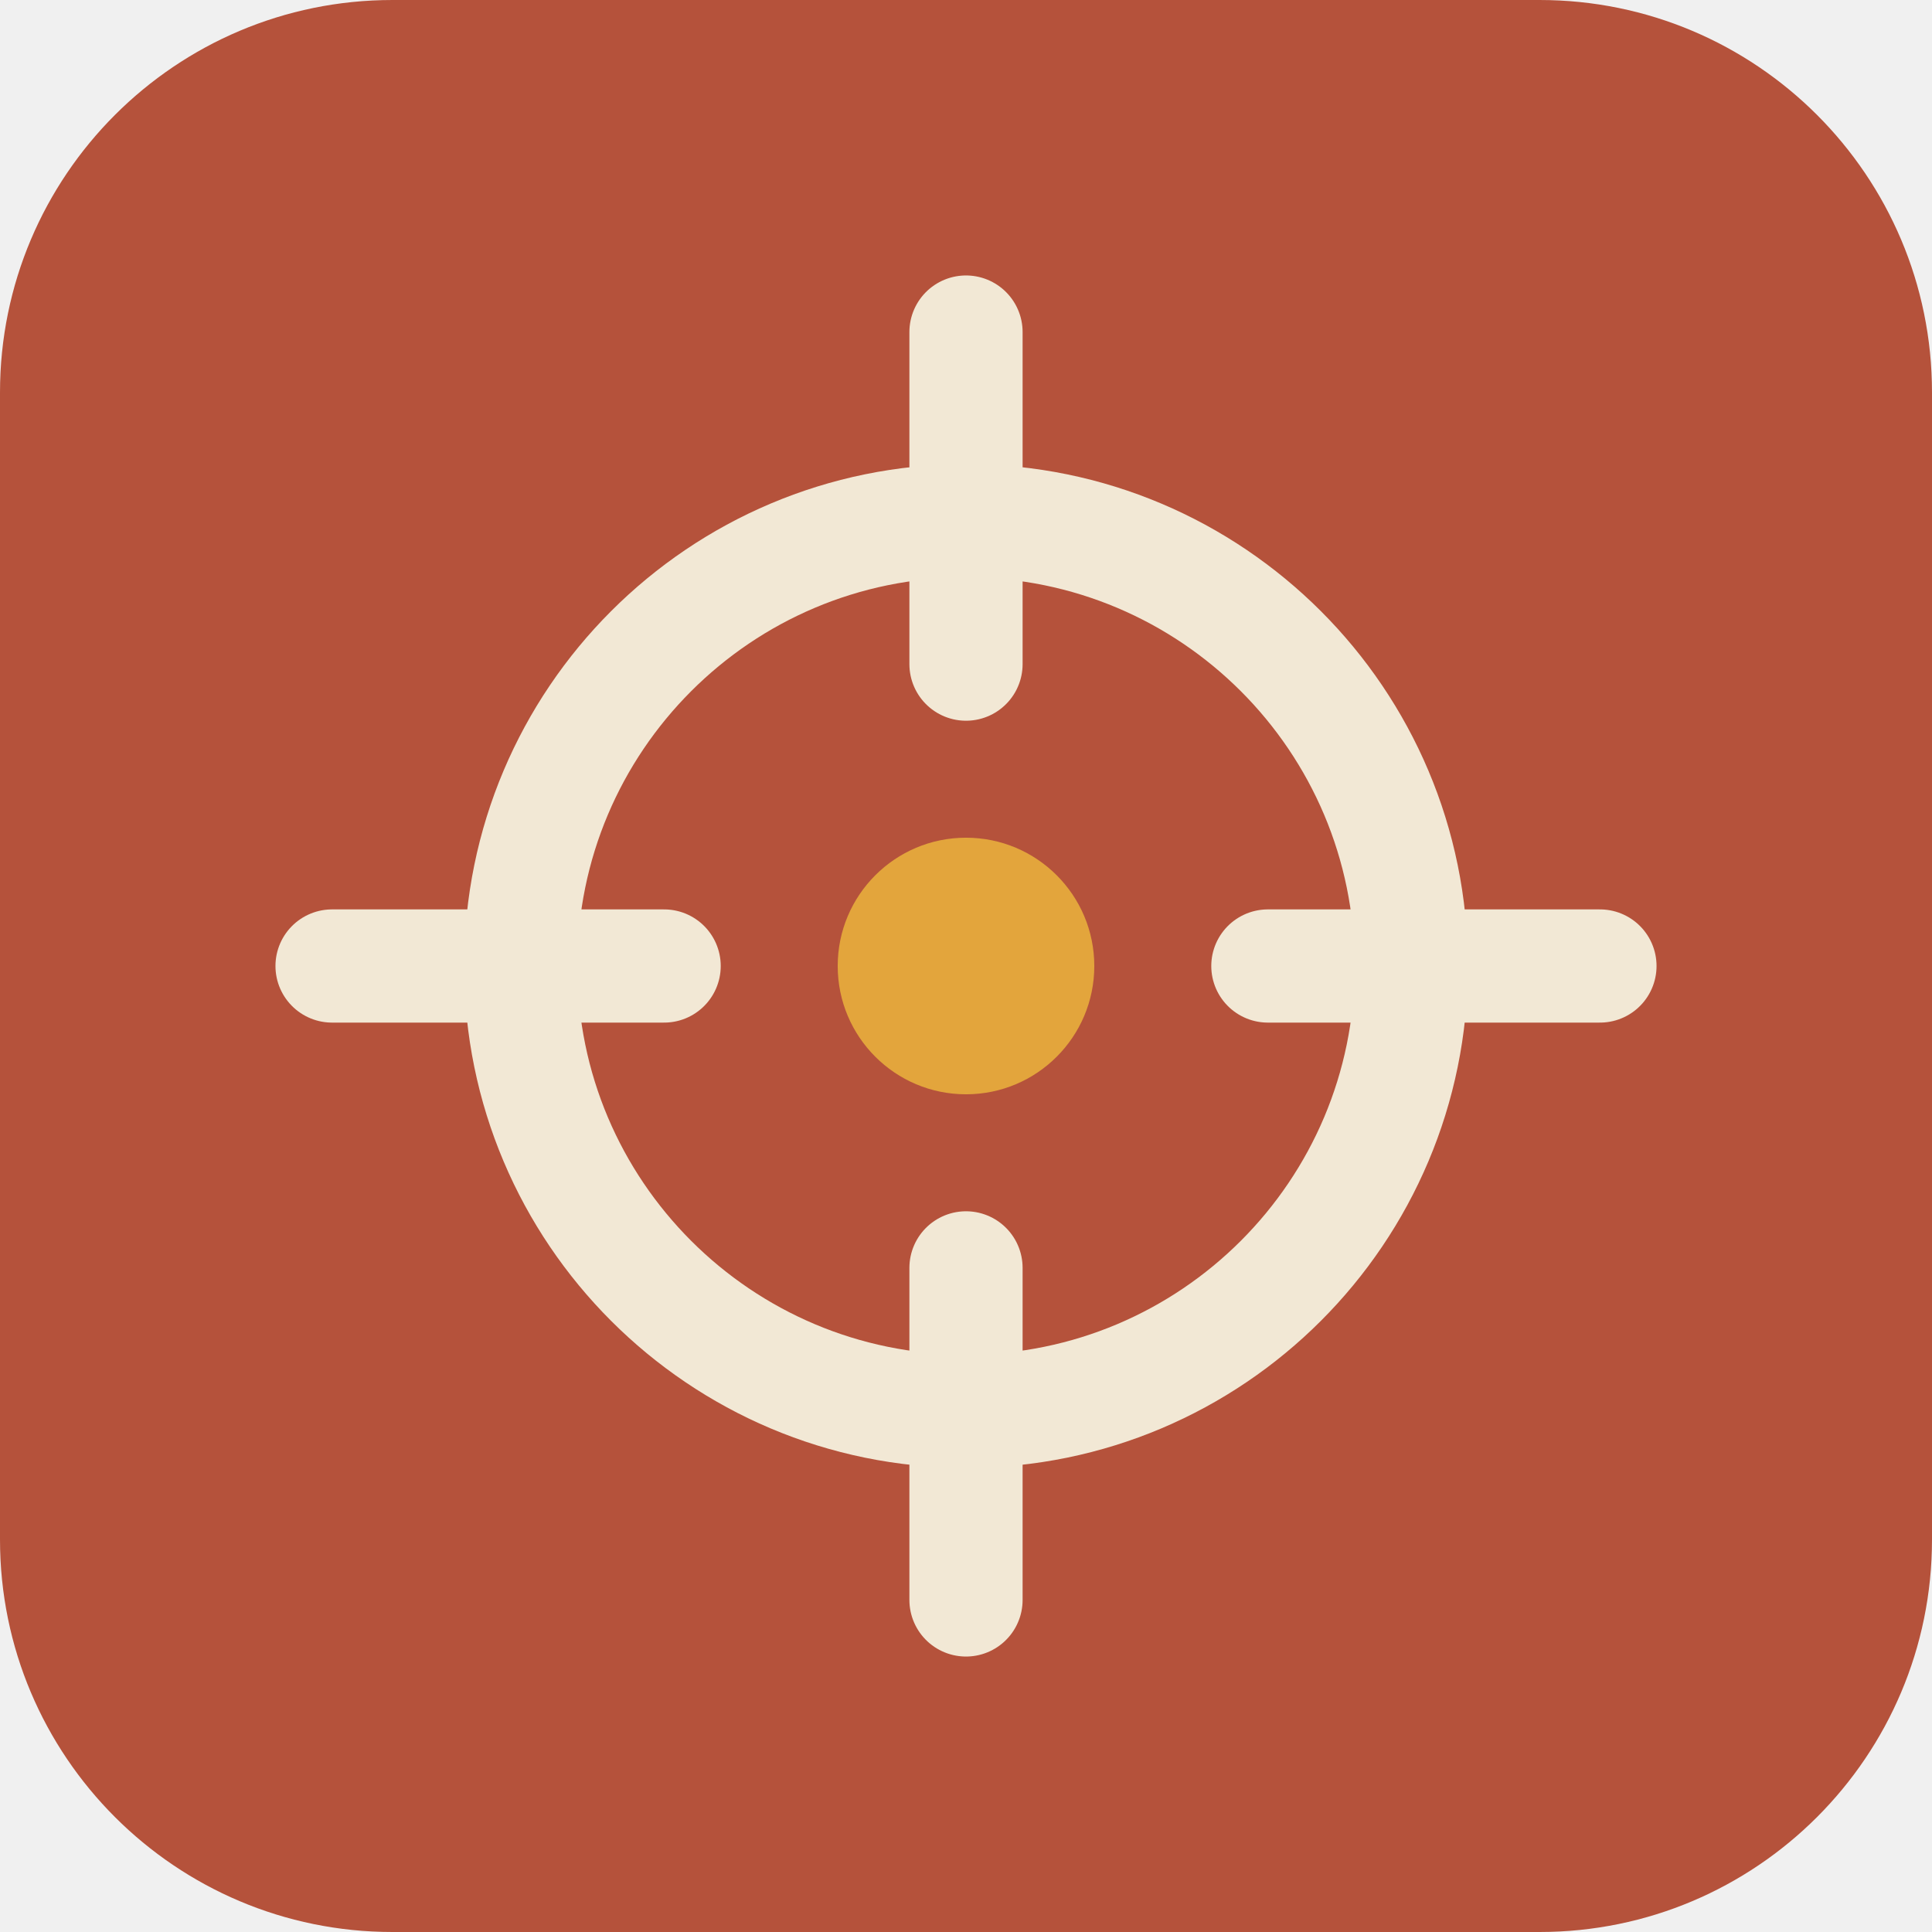
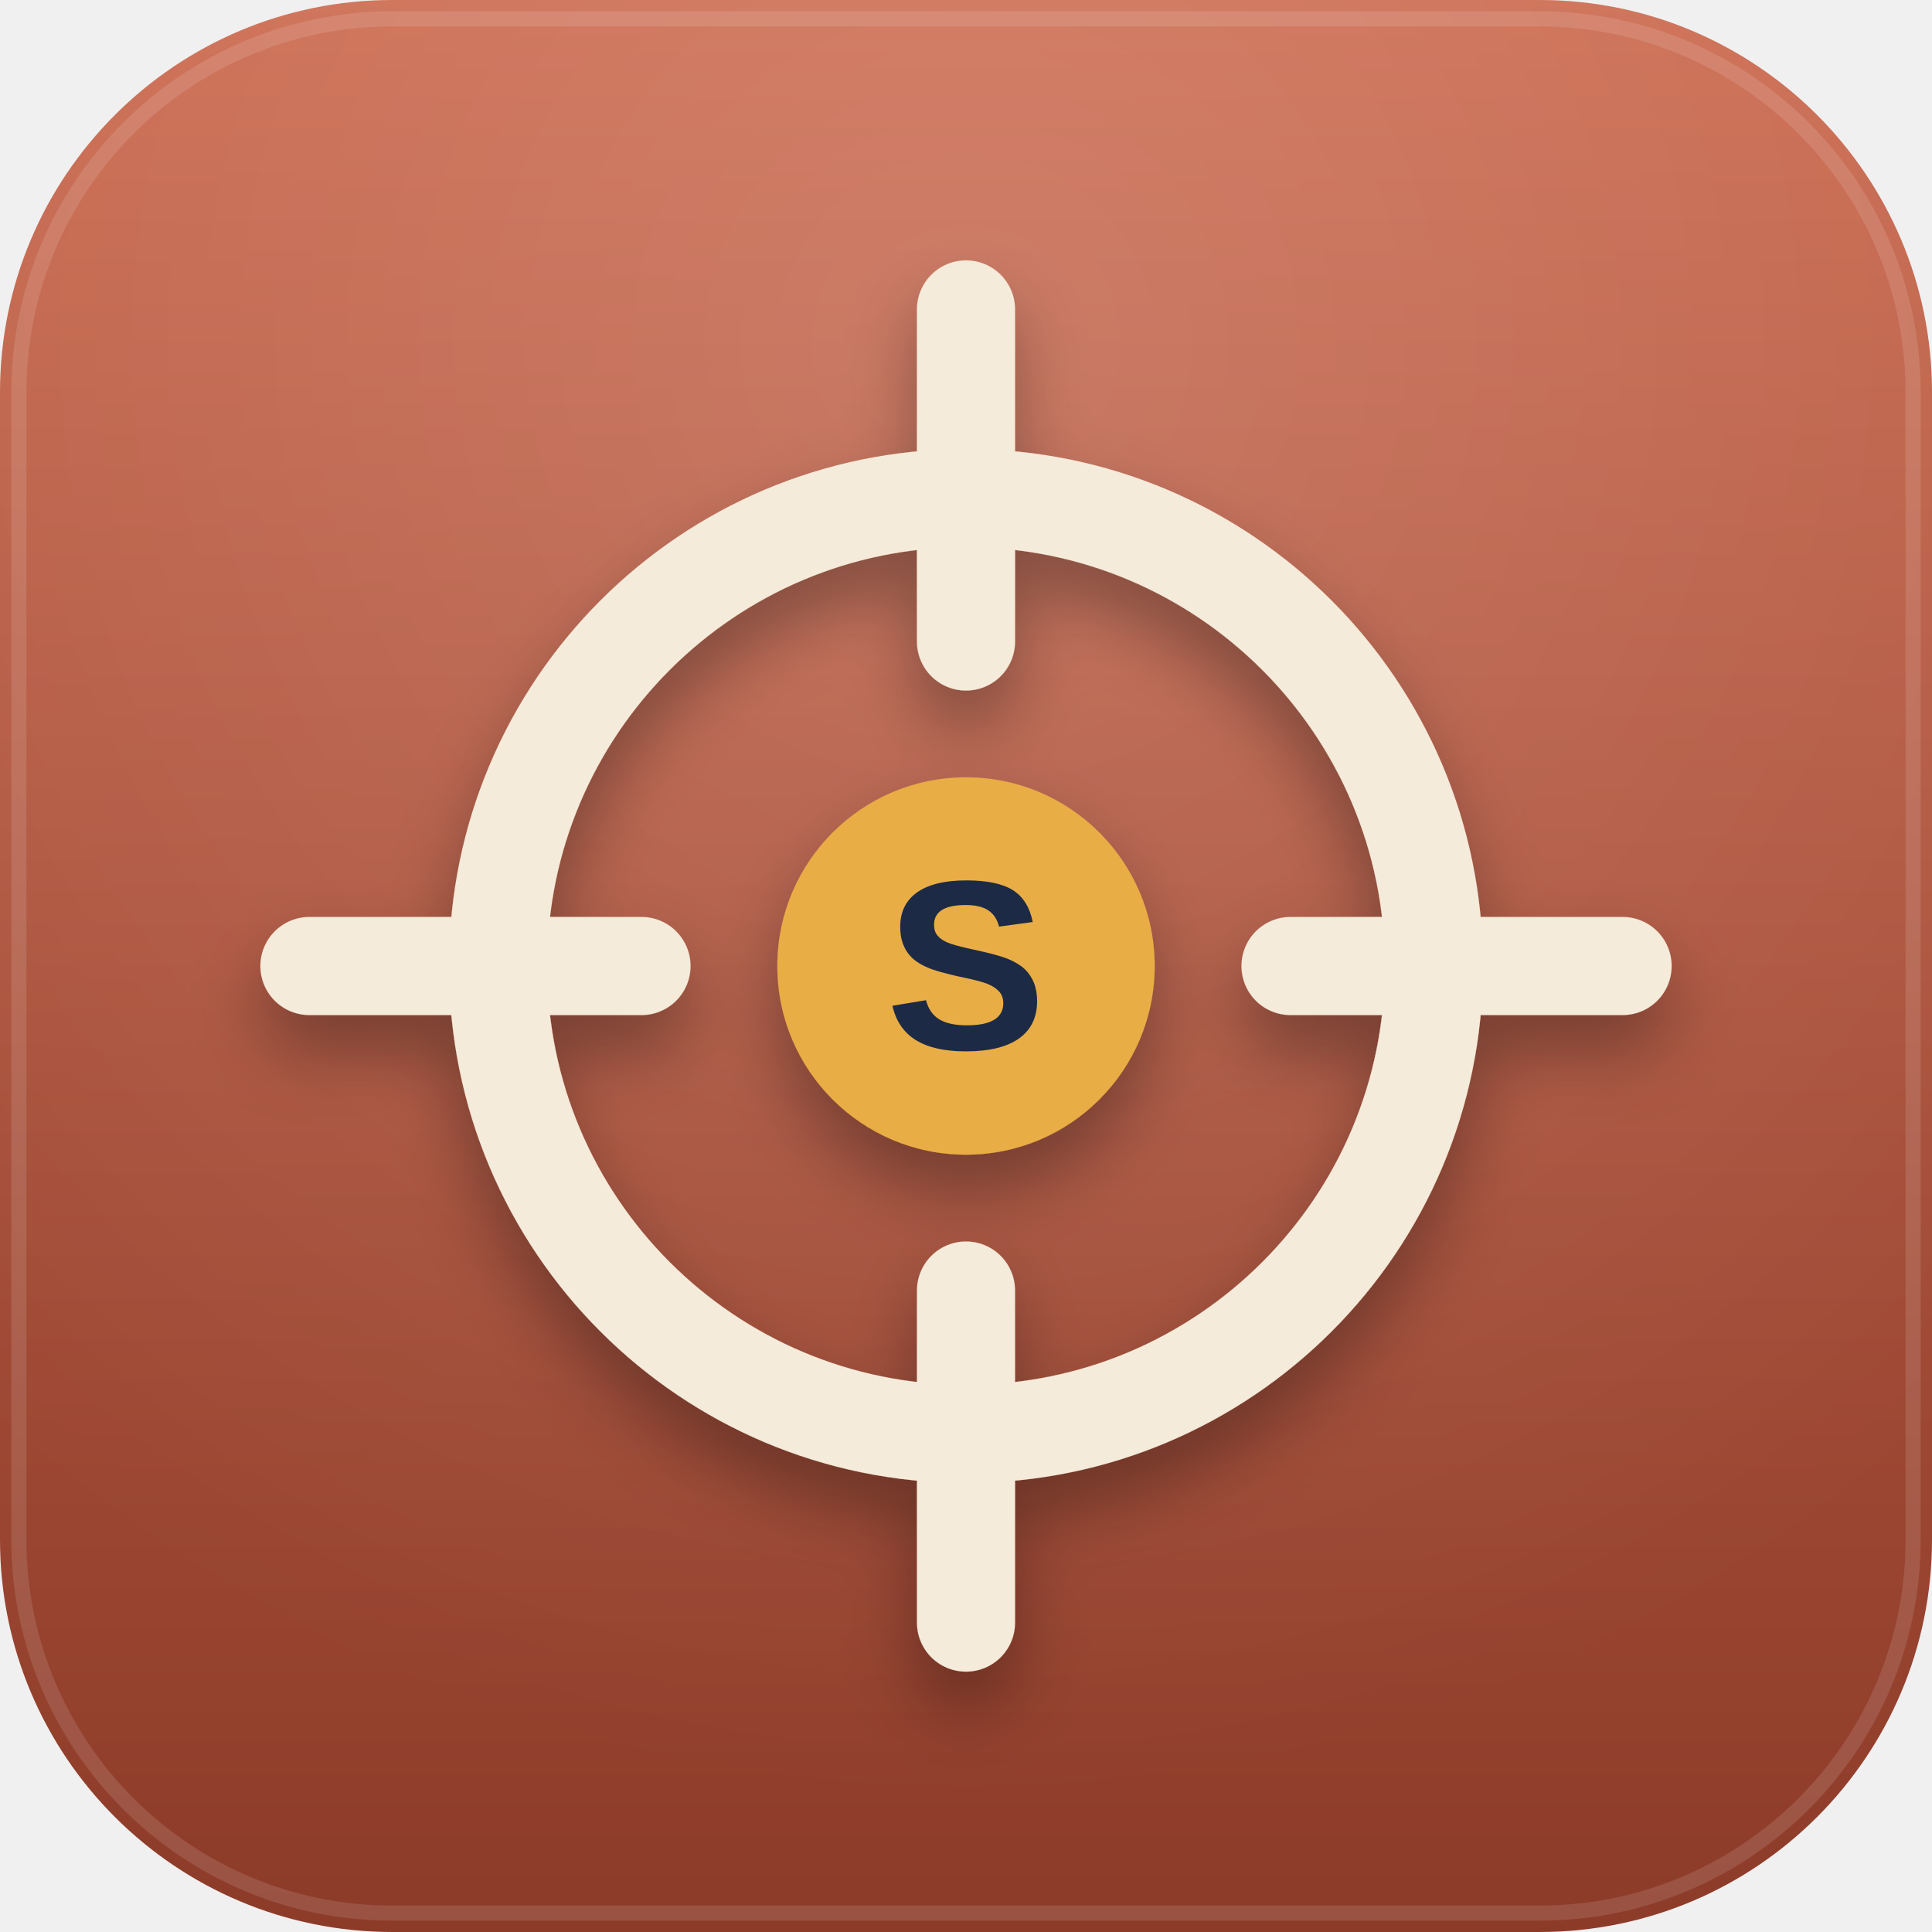
<svg xmlns="http://www.w3.org/2000/svg" width="512" height="512" viewBox="0 0 512 512">
-   <rect width="512" height="512" rx="104" fill="#B5523B" />
-   <circle cx="256" cy="256" r="118" fill="none" stroke="#F2E8D5" stroke-width="30" />
-   <g stroke="#F2E8D5" stroke-width="30" stroke-linecap="round">
-     <path d="M256 88 V176" />
-     <path d="M256 336 V424" />
-     <path d="M88 256 H176" />
-     <path d="M336 256 H424" />
+   <defs>
+     <linearGradient id="bg" x1="0" y1="0" x2="0" y2="1">
+       <stop offset="0" stop-color="#CC6A4F" />
+       <stop offset="1" stop-color="#8C3B29" />
+     </linearGradient>
+     <radialGradient id="sheen" cx=".5" cy=".18" r=".75">
+       <stop offset="0" stop-color="#fff" stop-opacity=".16" />
+       <stop offset="1" stop-color="#fff" stop-opacity="0" />
+     </radialGradient>
+     <radialGradient id="halo">
+       <stop offset="0" stop-color="#F7CD6E" stop-opacity=".45" />
+       <stop offset="1" stop-color="#F7CD6E" stop-opacity="0" />
+     </radialGradient>
+     <filter id="drop" x="-20%" y="-20%" width="140%" height="140%">
+       <feDropShadow dx="0" dy="10" stdDeviation="9" flood-color="#000" flood-opacity=".32" />
+     </filter>
+   </defs>
+   <rect width="512" height="512" rx="104" fill="url(#bg)" />
+   <rect width="512" height="512" rx="104" fill="url(#sheen)" />
+   <rect x="5" y="5" width="502" height="502" rx="99" fill="none" stroke="#fff" stroke-opacity=".12" stroke-width="4" />
+   <g filter="url(#drop)">
+     <circle cx="256" cy="256" r="124" fill="none" stroke="#F4EBDA" stroke-width="26" />
+     <path d="M256 82 V170 M256 342 V430 M82 256 H170 M342 256 H430" stroke="#F4EBDA" stroke-width="26" stroke-linecap="round" />
+     <circle cx="256" cy="256" r="50" fill="#E8AE45" />
+     <text x="256" y="278" text-anchor="middle" font-size="64" fill="#1F2B44" font-family="Segoe UI, Arial, sans-serif" font-weight="800">S</text>
  </g>
-   <circle cx="256" cy="256" r="34" fill="#E3A53C" />
</svg>
